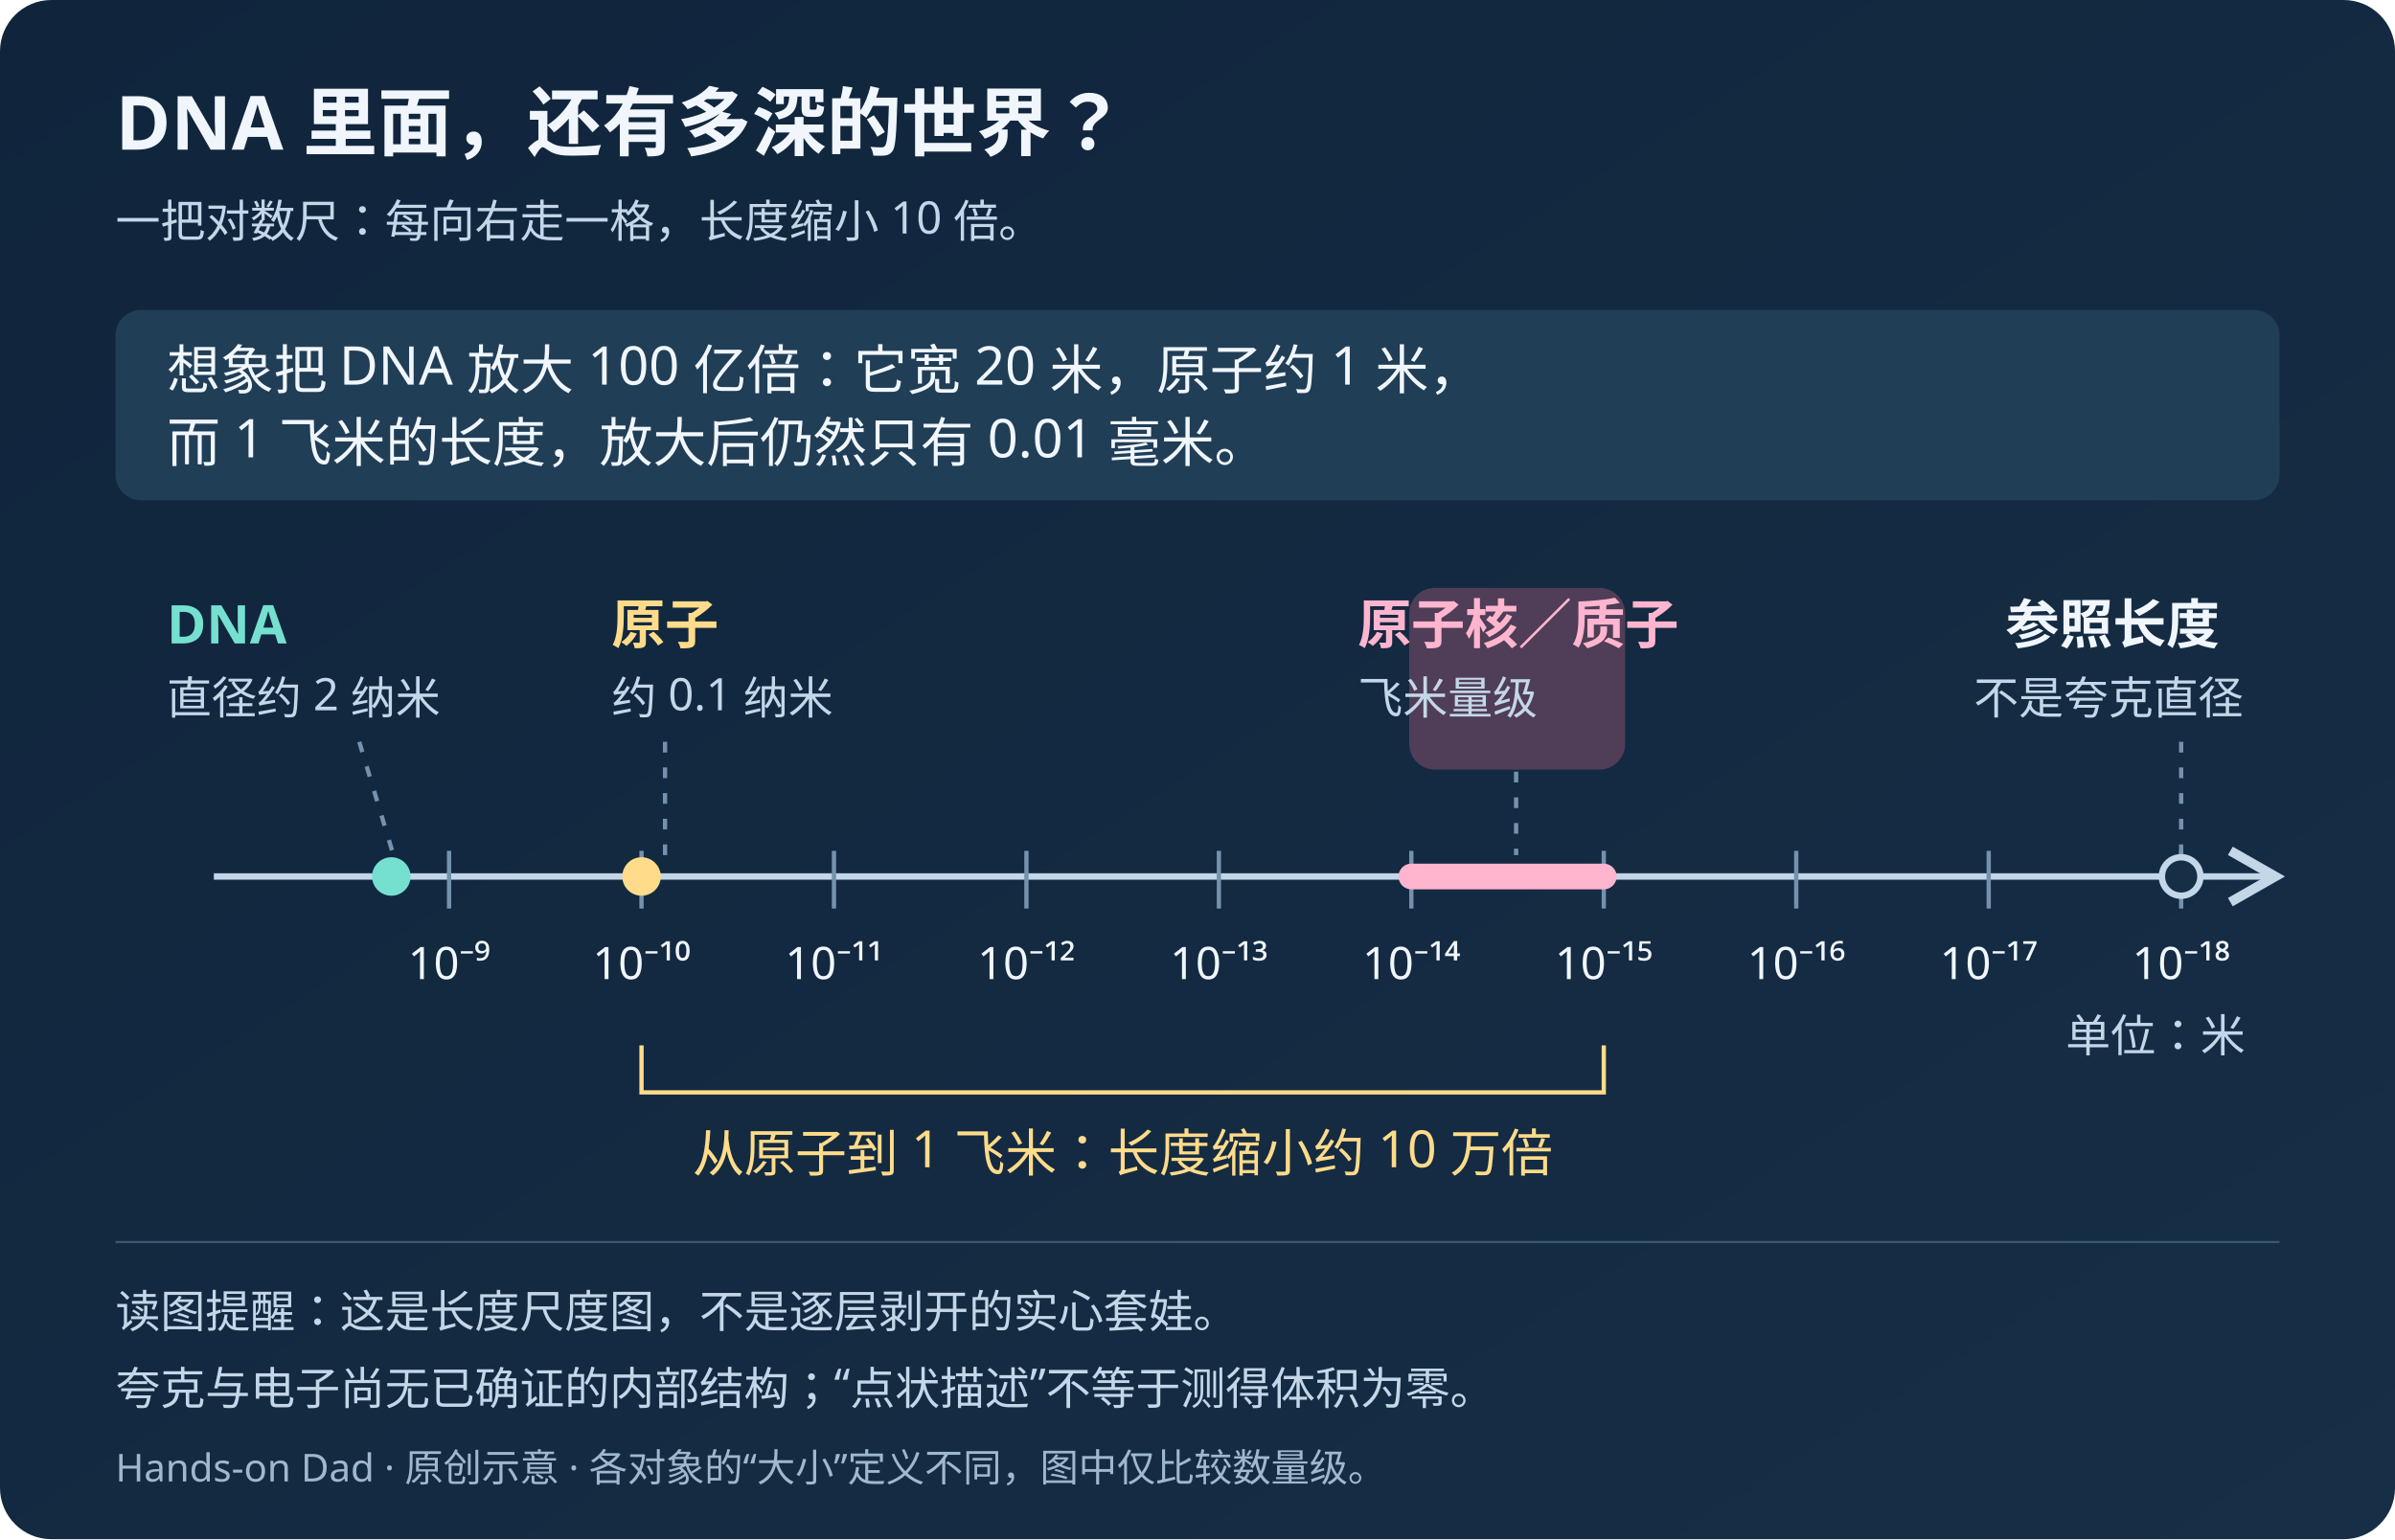
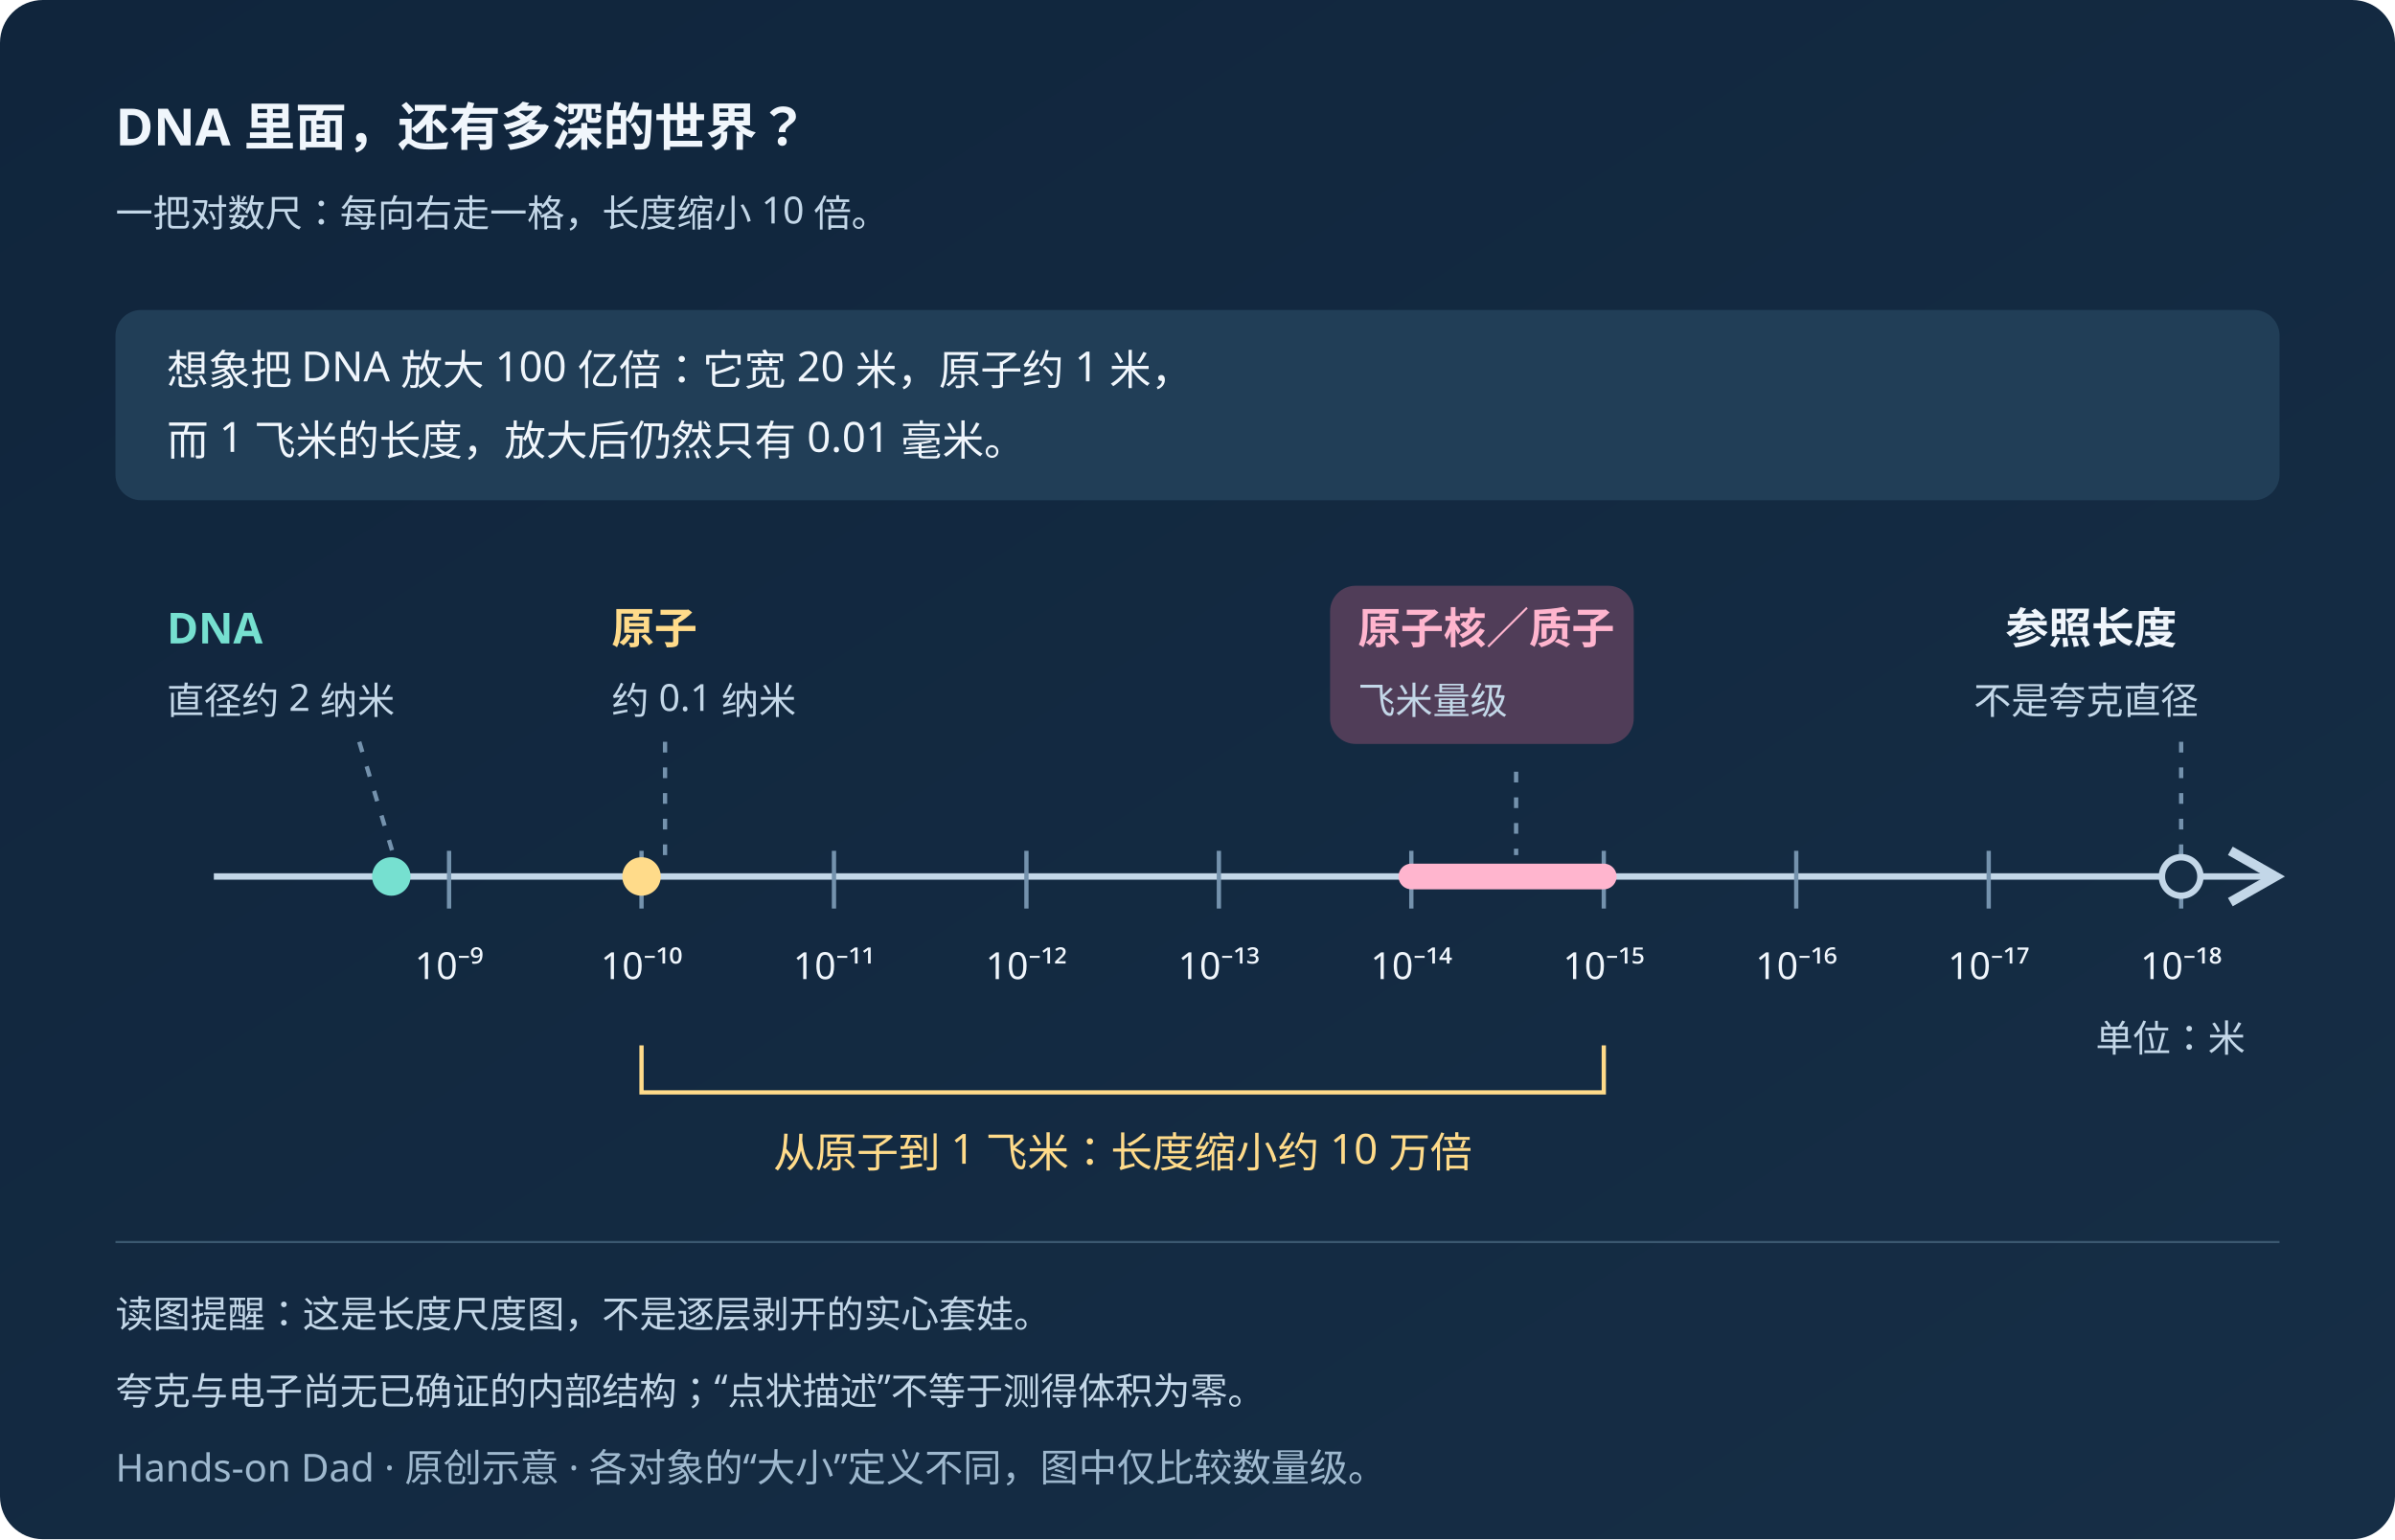
<svg xmlns="http://www.w3.org/2000/svg" width="1120" height="720" viewBox="0 0 1120 720" role="img" aria-labelledby="title desc">
  <defs>
    <linearGradient id="background" x2="1" y2="1">
      <stop stop-color="#10253c" />
      <stop offset="1" stop-color="#162e46" />
    </linearGradient>
    <marker id="arrow" markerWidth="10" markerHeight="10" refX="8" refY="5" orient="auto">
      <path d="M1 1L8 5L1 9" fill="none" stroke="#c3d7e8" stroke-width="1.5" />
    </marker>
    <style>
      text { font-family: "Microsoft YaHei", "PingFang SC", sans-serif; fill: #f0f6fc; }
-       .small { font-size: 21px; fill: #c3d7e8; }
-       .label { font-size: 25px; font-weight: 700; }
+       .small { font-size: 17.5px; fill: #c3d7e8; }
+       .label { font-size: 20px; font-weight: 700; }
      .tick { stroke: #7492ad; stroke-width: 2; }
      .guide { stroke: #7492ad; stroke-width: 2; stroke-dasharray: 5 7; }
    </style>
  </defs>
-   <rect width="1120" height="720" rx="24" fill="url(#background)" />
-   <text x="54" y="70" font-size="35" font-weight="700">DNA 里面，还有多深的世界？</text>
-   <text x="54" y="111" class="small">一把对数尺：每向右走一格，长度缩小 10 倍。</text>
+   <rect width="1120" height="720" rx="20" fill="url(#background)" />
+   <text x="54" y="68" font-size="24" font-weight="700">DNA 里面，还有多深的世界？</text>
+   <text x="54" y="106" class="small">一把对数尺：每向右走一格，长度缩小 10 倍。</text>
  <rect x="54" y="145" width="1012" height="89" rx="12" fill="#213e57" />
-   <text x="78" y="182" font-size="25">想象把 DNA 放大 100 亿倍：它宽 20 米，原子约 1 米，</text>
-   <text x="78" y="216" font-size="25">而 1 飞米的长度，放大后仍然只有 0.01 毫米。</text>
+   <text x="78" y="180" font-size="19.5">想象把 DNA 放大 100 亿倍：它宽 20 米，原子约 1 米，</text>
+   <text x="78" y="213" font-size="19.5">而 1 飞米的长度，放大后仍然只有 0.01 毫米。</text>
  <text x="78" y="301" class="label" fill="#76e0d0" style="fill:#76e0d0">DNA</text>
  <text x="78" y="334" class="small">直径约 2 纳米</text>
  <path d="M168 347L184 400" class="guide" />
  <text x="286" y="301" class="label" fill="#ffdb8a" style="fill:#ffdb8a">原子</text>
  <text x="286" y="334" class="small">约 0.1 纳米</text>
  <path d="M311 347V400" class="guide" />
-   <rect x="659" y="275" width="101" height="85" rx="12" fill="#503d58" />
+   <rect x="622" y="274" width="142" height="74" rx="12" fill="#503d58" />
  <text x="635" y="301" class="label" style="fill:#ffb5ce">原子核／质子</text>
  <text x="635" y="334" class="small">飞米量级</text>
  <path d="M709 361V400" class="guide" />
  <text x="938" y="301" class="label">参照长度</text>
  <text x="923" y="334" class="small">不是夸克直径</text>
  <path d="M1020 347V400" class="guide" />
  <path d="M100 410H1064" fill="none" stroke="#c3d7e8" stroke-width="3" marker-end="url(#arrow)" />
  <path d="M210 398V425M300 398V425M390 398V425M480 398V425M570 398V425M660 398V425M750 398V425M840 398V425M930 398V425M1020 398V425" class="tick" />
  <circle cx="183" cy="410" r="9" fill="#76e0d0" />
  <circle cx="300" cy="410" r="9" fill="#ffdb8a" />
  <path d="M660 410H750" stroke="#ffb5ce" stroke-width="12" stroke-linecap="round" />
  <circle cx="1020" cy="410" r="9" fill="#162e46" stroke="#c3d7e8" stroke-width="3" />
  <g text-anchor="middle" class="small">
    <text x="210" y="458">10⁻⁹</text>
    <text x="300" y="458">10⁻¹⁰</text>
    <text x="390" y="458">10⁻¹¹</text>
    <text x="480" y="458">10⁻¹²</text>
    <text x="570" y="458">10⁻¹³</text>
    <text x="660" y="458">10⁻¹⁴</text>
    <text x="750" y="458">10⁻¹⁵</text>
    <text x="840" y="458">10⁻¹⁶</text>
    <text x="930" y="458">10⁻¹⁷</text>
    <text x="1020" y="458">10⁻¹⁸</text>
  </g>
  <text x="1050" y="492" class="small" text-anchor="end">单位：米</text>
  <path d="M300 489V511H750V489" fill="none" stroke="#ffdb8a" stroke-width="2" />
-   <text x="525" y="548" text-anchor="middle" font-size="24" style="fill:#ffdb8a">从原子到 1 飞米：长度缩小约 10 万倍</text>
+   <text x="525" y="546" text-anchor="middle" font-size="19.5" style="fill:#ffdb8a">从原子到 1 飞米：长度缩小约 10 万倍</text>
  <path d="M54 581H1066" stroke="#3b5870" />
  <text x="54" y="621" class="small">读图提醒：这是长度尺度图，不是逐层剥开的实心套娃。</text>
  <text x="54" y="657" class="small">夸克与电子尚无已确证的内部结构；“点状描述”不等于测得体积为零。</text>
  <text x="54" y="693" font-size="18" style="fill:#9eb8ce">Hands-on Dad · 原创示意 · 各对象的“大小”定义不同，图中仅比较数量级。</text>
</svg>
